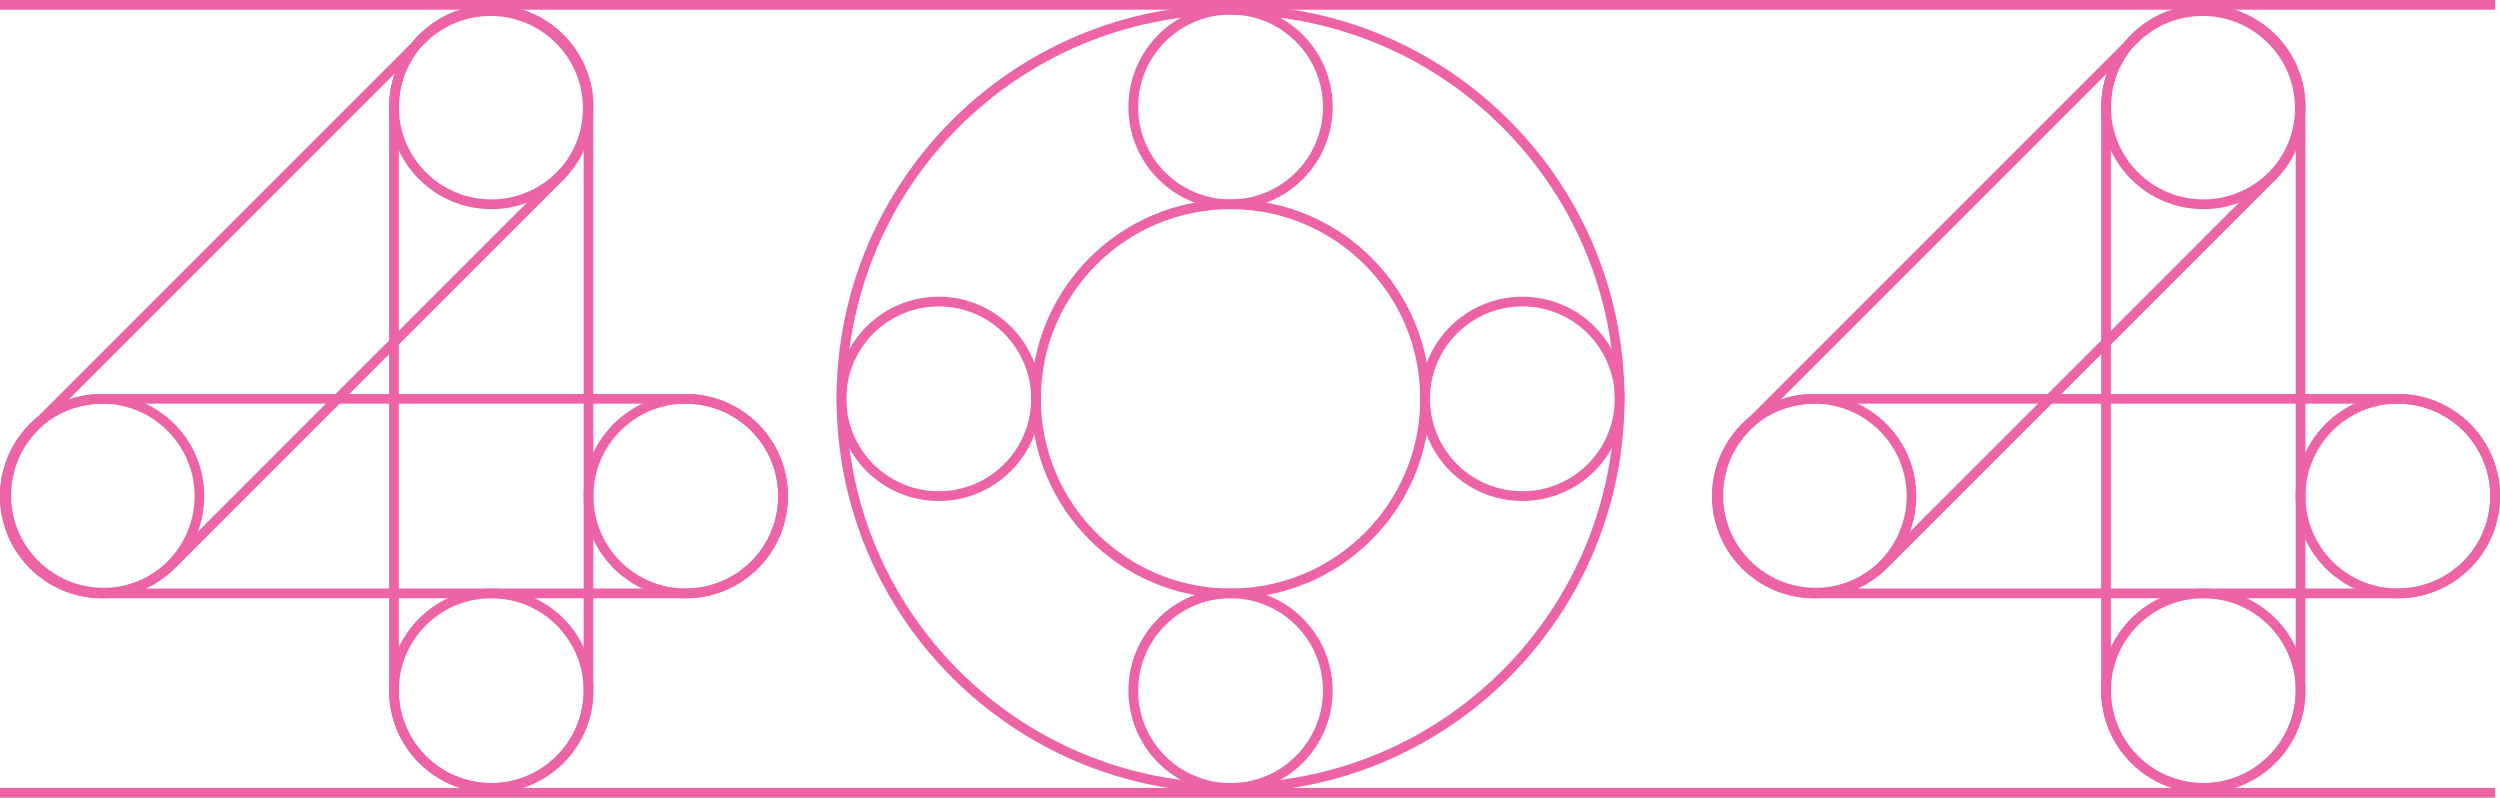
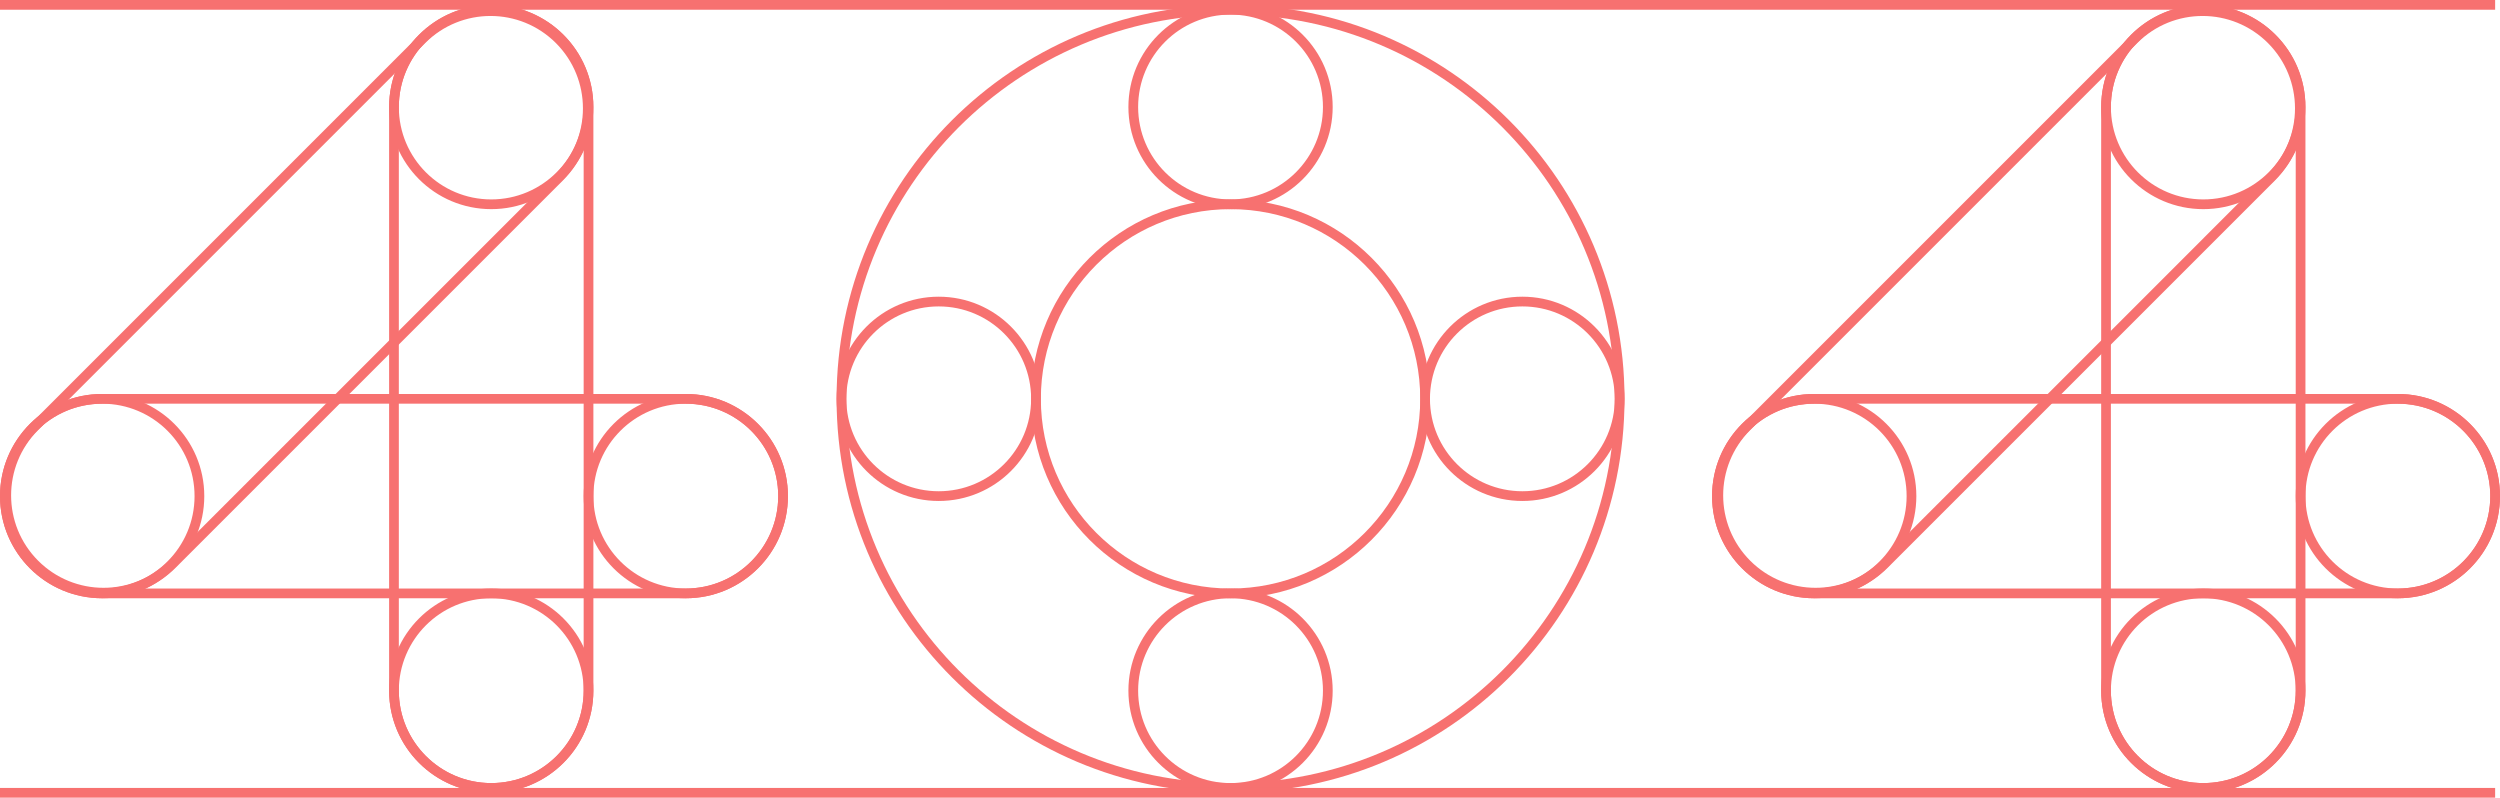
<svg xmlns="http://www.w3.org/2000/svg" width="514" height="164" viewBox="0 0 514 164" fill="none">
-   <circle cx="101" cy="22" r="20" stroke="#ec64a6" stroke-width="2" />
-   <circle cx="101" cy="142" r="20" stroke="#ec64a6" stroke-width="2" />
-   <circle cx="21" cy="102" r="20" stroke="#ec64a6" stroke-width="2" />
-   <circle cx="141" cy="102" r="20" stroke="#ec64a6" stroke-width="2" />
-   <circle cx="193" cy="82" r="20" stroke="#ec64a6" stroke-width="2" />
-   <circle cx="313" cy="82" r="20" stroke="#ec64a6" stroke-width="2" />
-   <circle cx="253" cy="22" r="20" stroke="#ec64a6" stroke-width="2" />
-   <circle cx="253" cy="142" r="20" stroke="#ec64a6" stroke-width="2" />
-   <path d="M1 102C1 90.954 9.954 82 21 82H141C152.046 82 161 90.954 161 102C161 113.046 152.046 122 141 122H21C9.954 122 1 113.046 1 102Z" stroke="#ec64a6" stroke-width="2" />
-   <path d="M101 162C89.954 162 81 153.046 81 142L81 22C81 10.954 89.954 2 101 2C112.046 2 121 10.954 121 22L121 142C121 153.046 112.046 162 101 162Z" stroke="#ec64a6" stroke-width="2" />
-   <path d="M7.142 115.995C-0.668 108.184 -0.668 95.521 7.142 87.711L86.711 8.142C94.521 0.332 107.184 0.332 114.995 8.142C122.805 15.953 122.805 28.616 114.995 36.426L35.426 115.995C27.616 123.805 14.953 123.805 7.142 115.995Z" stroke="#ec64a6" stroke-width="2" />
-   <circle cx="453" cy="22" r="20" stroke="#ec64a6" stroke-width="2" />
-   <circle cx="453" cy="142" r="20" stroke="#ec64a6" stroke-width="2" />
-   <circle cx="373" cy="102" r="20" stroke="#ec64a6" stroke-width="2" />
-   <circle cx="493" cy="102" r="20" stroke="#ec64a6" stroke-width="2" />
-   <path d="M353 102C353 90.954 361.954 82 373 82H493C504.046 82 513 90.954 513 102C513 113.046 504.046 122 493 122H373C361.954 122 353 113.046 353 102Z" stroke="#ec64a6" stroke-width="2" />
-   <path d="M453 162C441.954 162 433 153.046 433 142L433 22C433 10.954 441.954 2 453 2C464.046 2 473 10.954 473 22L473 142C473 153.046 464.046 162 453 162Z" stroke="#ec64a6" stroke-width="2" />
-   <path d="M359.142 115.995C351.332 108.184 351.332 95.521 359.142 87.711L438.711 8.142C446.521 0.332 459.184 0.332 466.995 8.142C474.805 15.953 474.805 28.616 466.995 36.426L387.426 115.995C379.616 123.805 366.953 123.805 359.142 115.995Z" stroke="#ec64a6" stroke-width="2" />
-   <circle cx="253" cy="82" r="80" stroke="#ec64a6" stroke-width="2" />
-   <circle cx="253" cy="82" r="40" stroke="#ec64a6" stroke-width="2" />
-   <line x1="8.74228e-08" y1="1" x2="513" y2="1" stroke="#ec64a6" stroke-width="2" />
-   <line x1="-8.74228e-08" y1="163" x2="513" y2="163" stroke="#ec64a6" stroke-width="2" />
+   <circle cx="101" cy="22" r="20" stroke="#f77170" stroke-width="2" />
+   <circle cx="101" cy="142" r="20" stroke="#f77170" stroke-width="2" />
+   <circle cx="21" cy="102" r="20" stroke="#f77170" stroke-width="2" />
+   <circle cx="141" cy="102" r="20" stroke="#f77170" stroke-width="2" />
+   <circle cx="193" cy="82" r="20" stroke="#f77170" stroke-width="2" />
+   <circle cx="313" cy="82" r="20" stroke="#f77170" stroke-width="2" />
+   <circle cx="253" cy="22" r="20" stroke="#f77170" stroke-width="2" />
+   <circle cx="253" cy="142" r="20" stroke="#f77170" stroke-width="2" />
+   <path d="M1 102C1 90.954 9.954 82 21 82H141C152.046 82 161 90.954 161 102C161 113.046 152.046 122 141 122H21C9.954 122 1 113.046 1 102Z" stroke="#f77170" stroke-width="2" />
+   <path d="M101 162C89.954 162 81 153.046 81 142L81 22C81 10.954 89.954 2 101 2C112.046 2 121 10.954 121 22L121 142C121 153.046 112.046 162 101 162Z" stroke="#f77170" stroke-width="2" />
+   <path d="M7.142 115.995C-0.668 108.184 -0.668 95.521 7.142 87.711L86.711 8.142C94.521 0.332 107.184 0.332 114.995 8.142C122.805 15.953 122.805 28.616 114.995 36.426L35.426 115.995C27.616 123.805 14.953 123.805 7.142 115.995Z" stroke="#f77170" stroke-width="2" />
+   <circle cx="453" cy="22" r="20" stroke="#f77170" stroke-width="2" />
+   <circle cx="453" cy="142" r="20" stroke="#f77170" stroke-width="2" />
+   <circle cx="373" cy="102" r="20" stroke="#f77170" stroke-width="2" />
+   <circle cx="493" cy="102" r="20" stroke="#f77170" stroke-width="2" />
+   <path d="M353 102C353 90.954 361.954 82 373 82H493C504.046 82 513 90.954 513 102C513 113.046 504.046 122 493 122H373C361.954 122 353 113.046 353 102Z" stroke="#f77170" stroke-width="2" />
+   <path d="M453 162C441.954 162 433 153.046 433 142L433 22C433 10.954 441.954 2 453 2C464.046 2 473 10.954 473 22L473 142C473 153.046 464.046 162 453 162Z" stroke="#f77170" stroke-width="2" />
+   <path d="M359.142 115.995C351.332 108.184 351.332 95.521 359.142 87.711L438.711 8.142C446.521 0.332 459.184 0.332 466.995 8.142C474.805 15.953 474.805 28.616 466.995 36.426L387.426 115.995C379.616 123.805 366.953 123.805 359.142 115.995Z" stroke="#f77170" stroke-width="2" />
+   <circle cx="253" cy="82" r="80" stroke="#f77170" stroke-width="2" />
+   <circle cx="253" cy="82" r="40" stroke="#f77170" stroke-width="2" />
+   <line x1="8.74228e-08" y1="1" x2="513" y2="1" stroke="#f77170" stroke-width="2" />
+   <line x1="-8.74228e-08" y1="163" x2="513" y2="163" stroke="#f77170" stroke-width="2" />
</svg>
